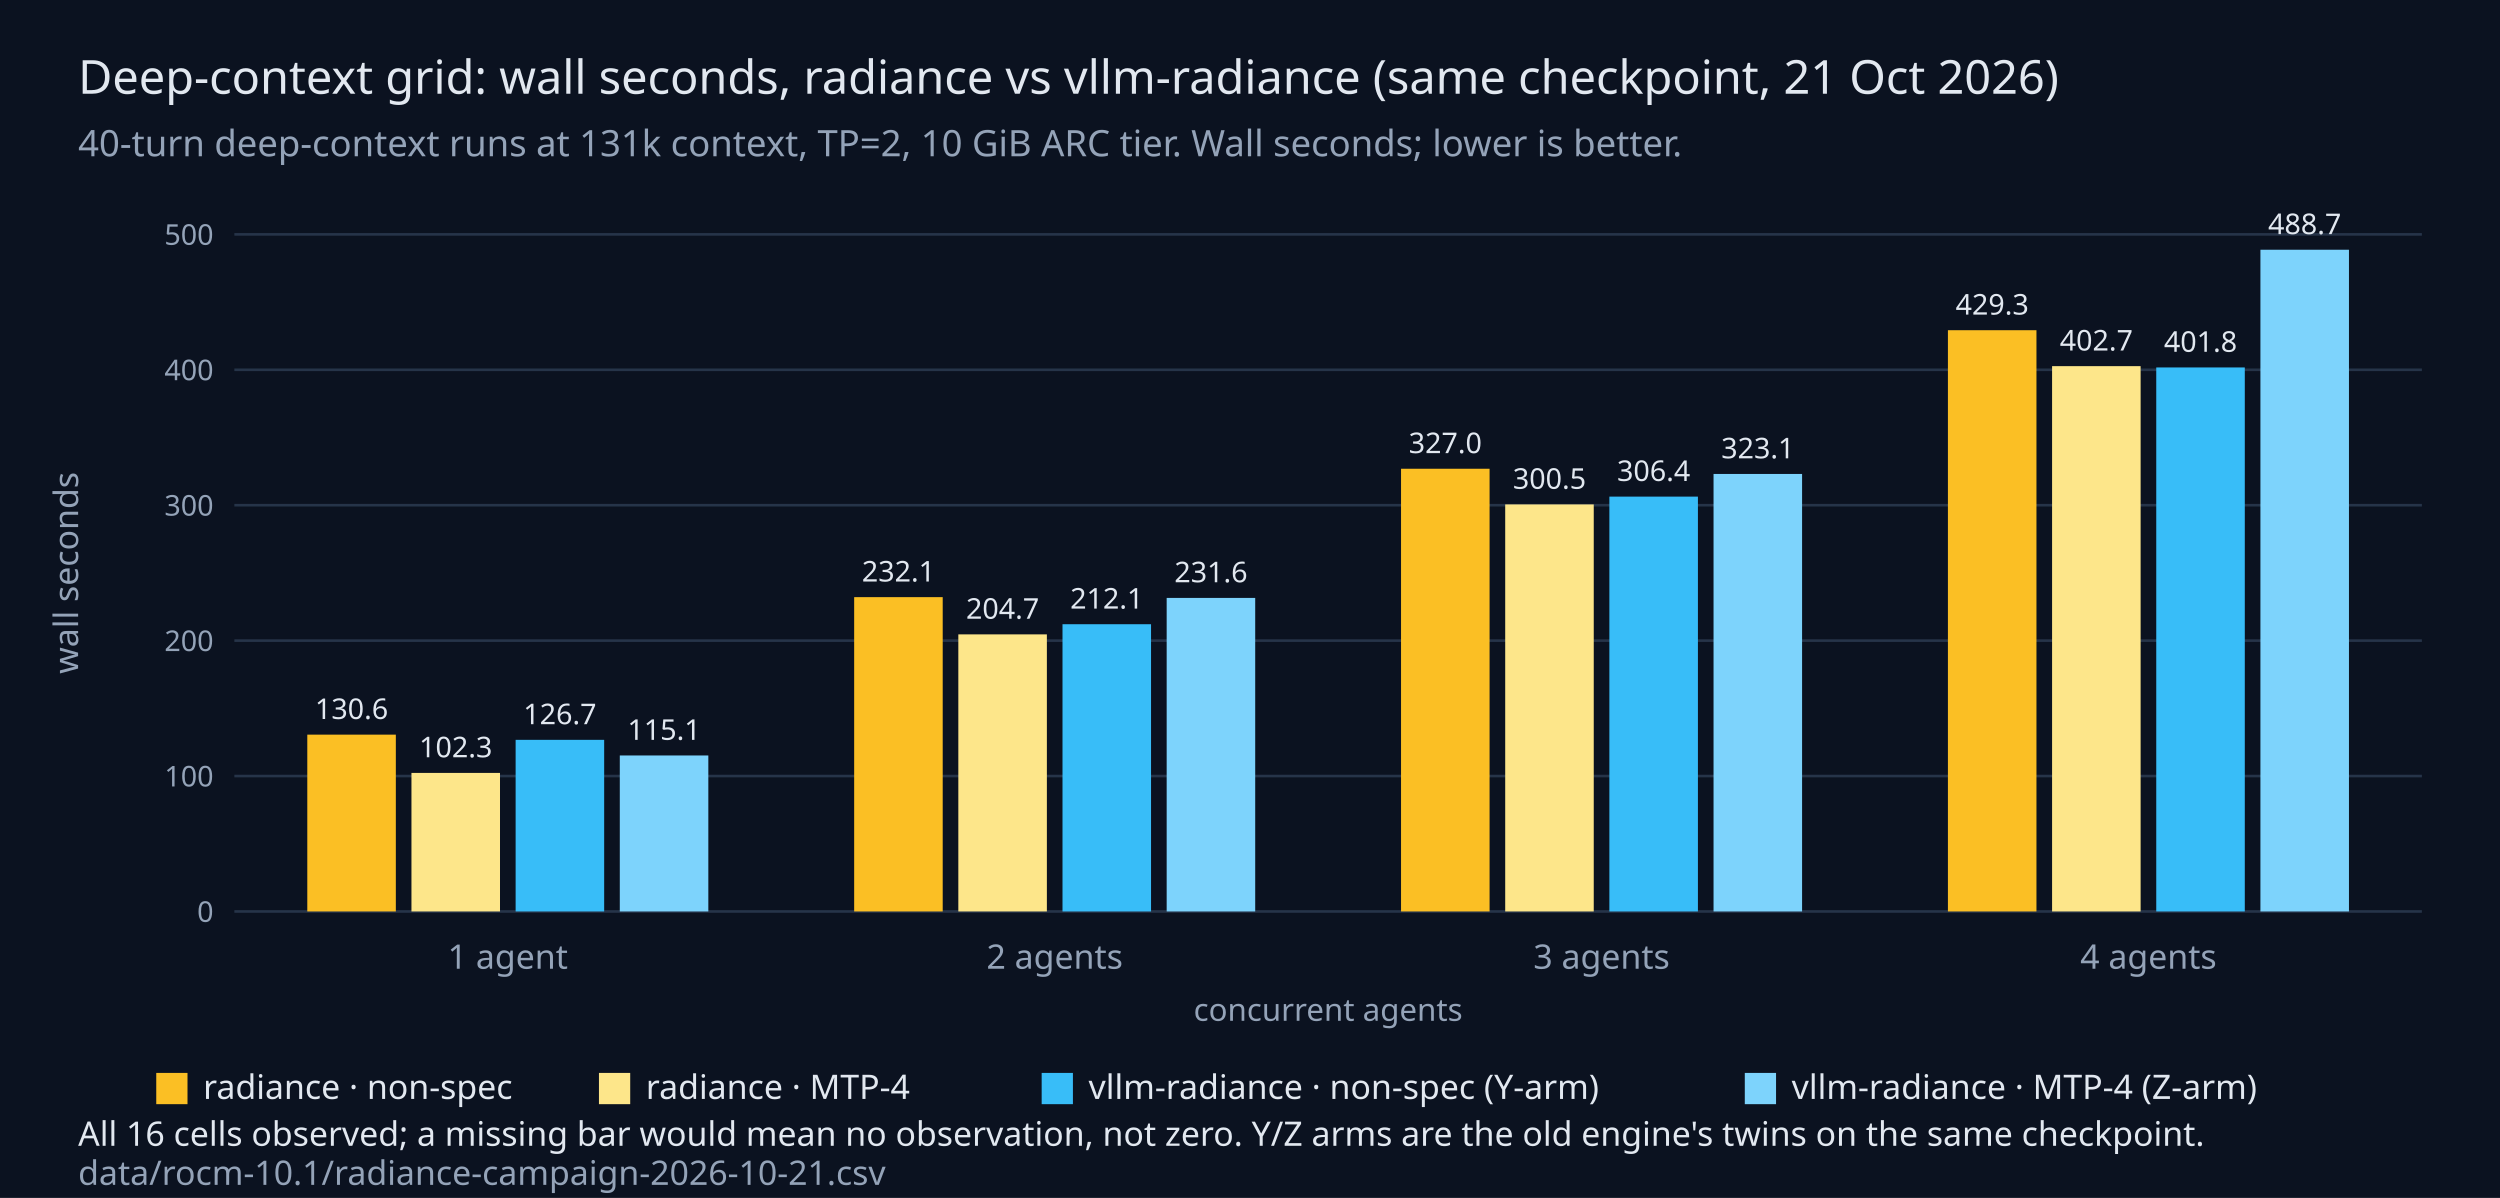
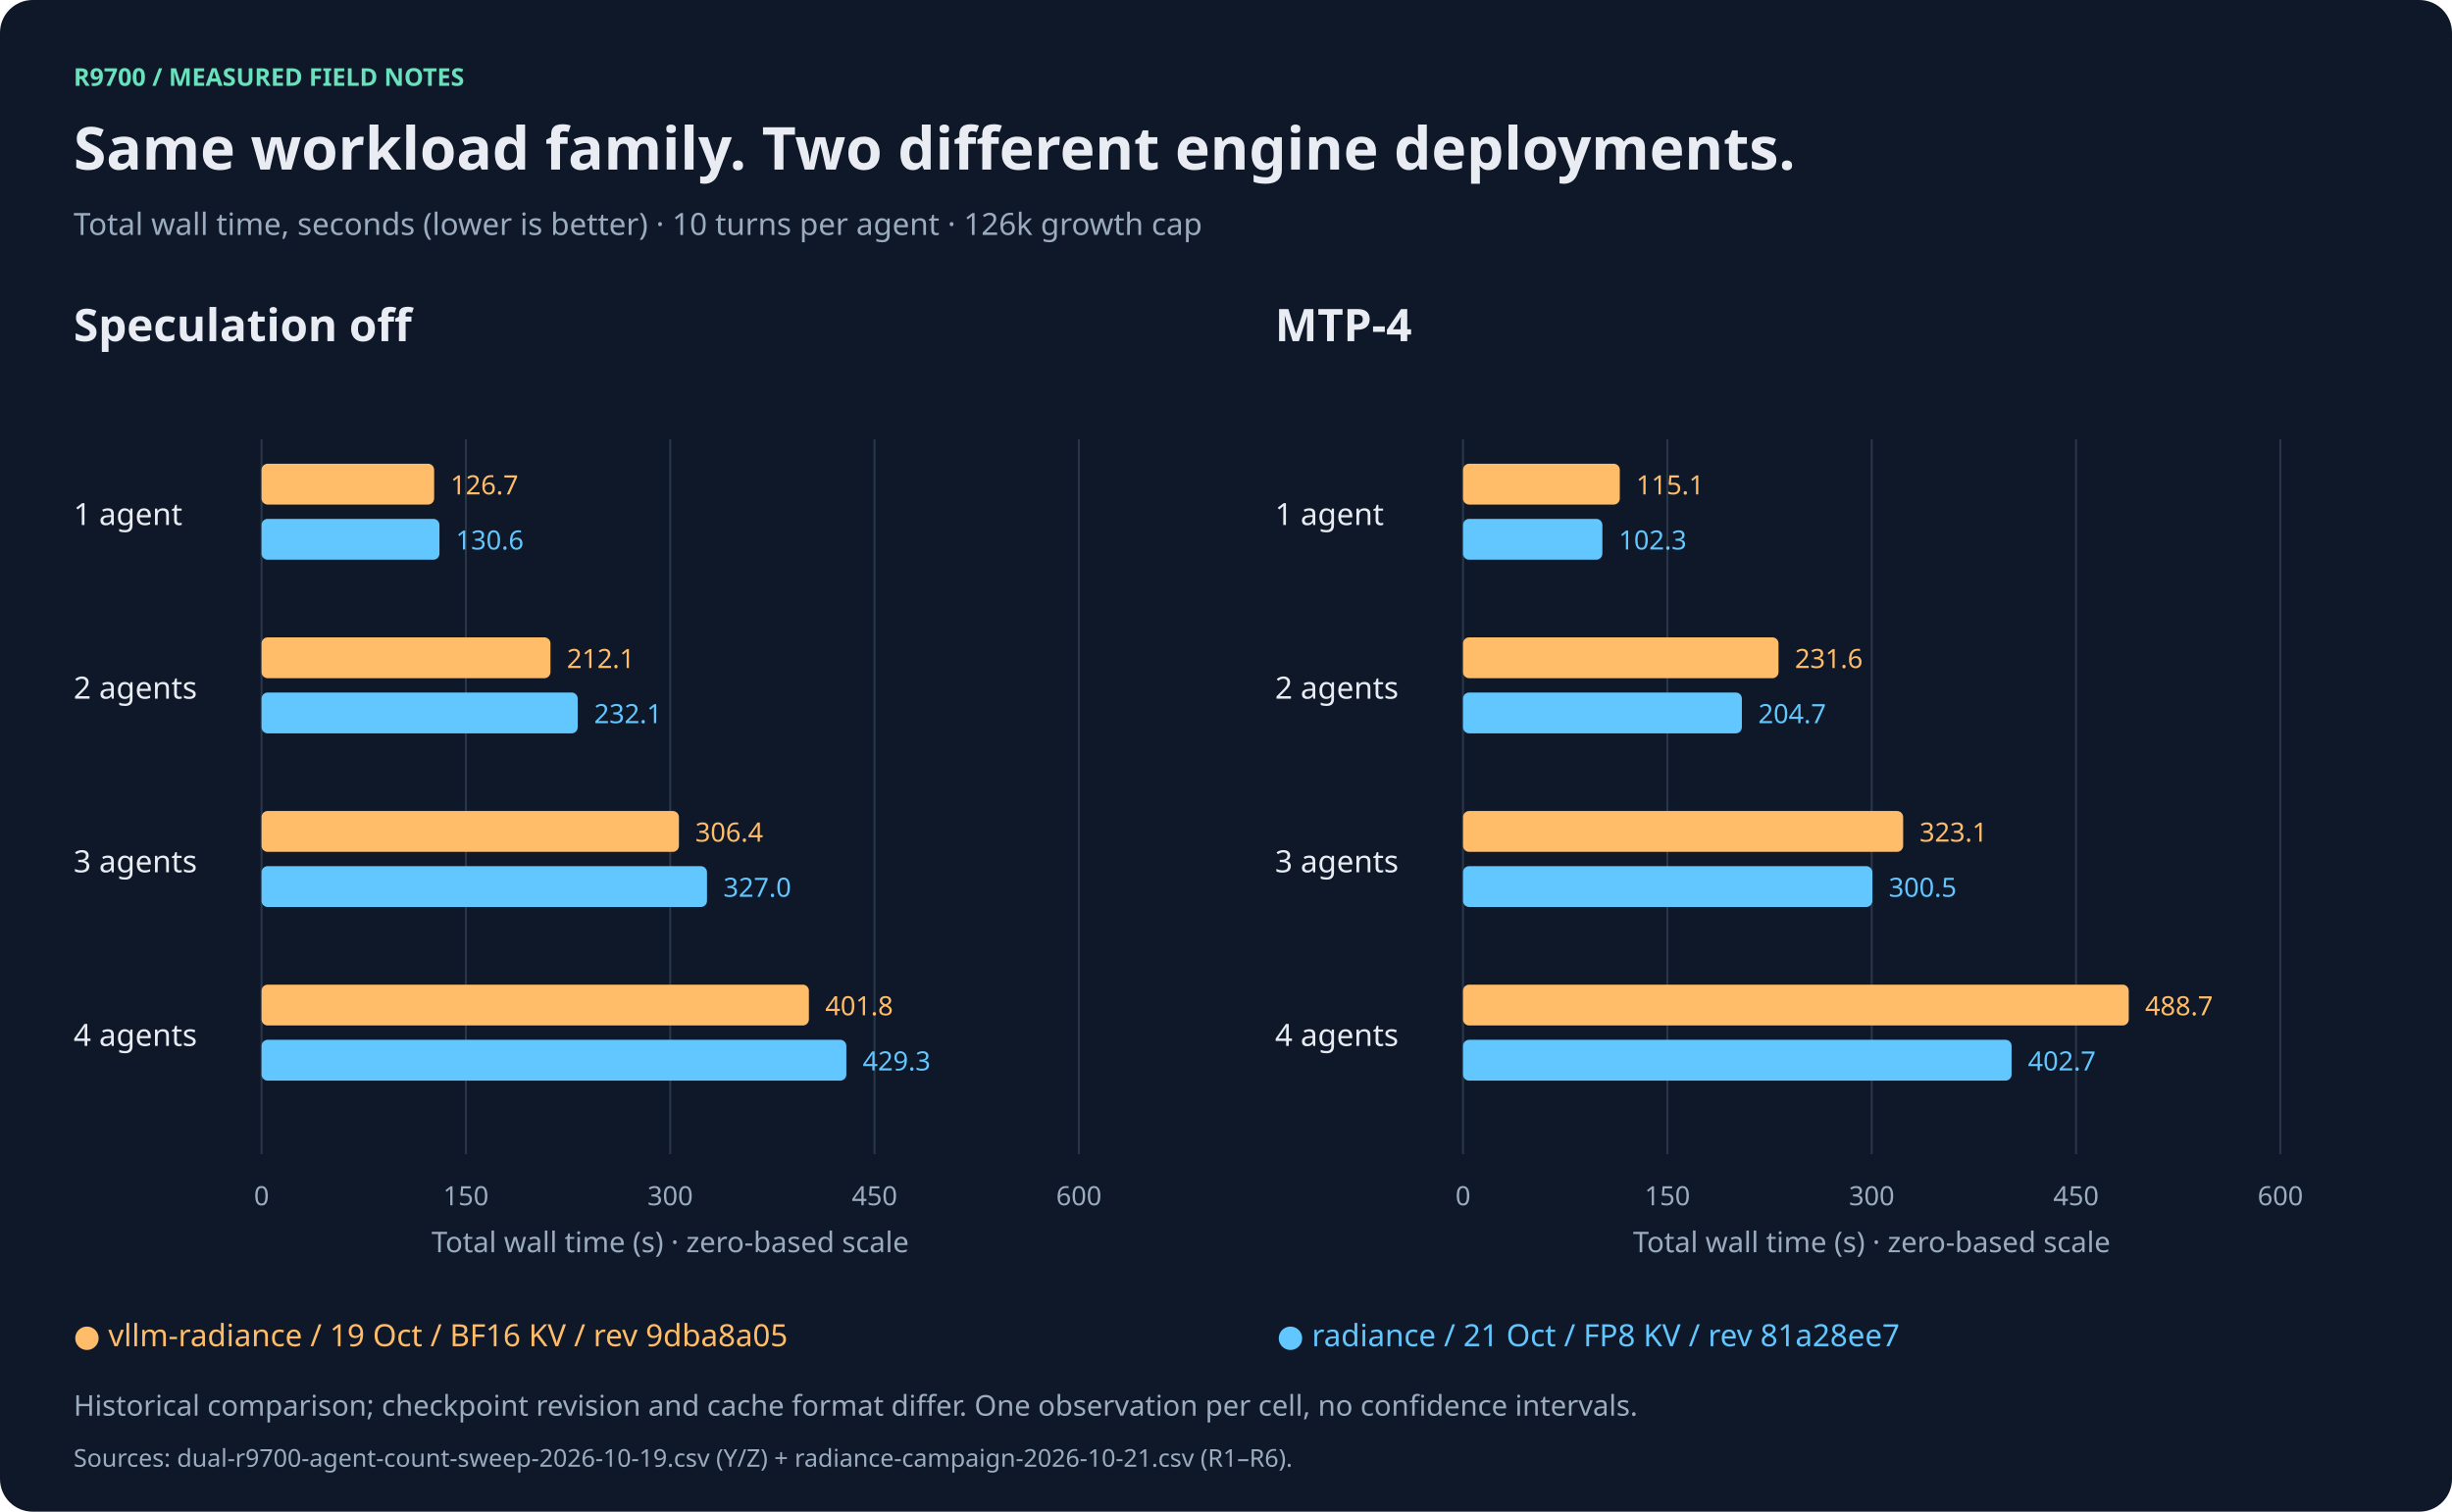
- <svg xmlns="http://www.w3.org/2000/svg" width="960" height="460" viewBox="0 0 960 460" role="img" font-family="system-ui, sans-serif" fill="#e2e8f0">
-   <rect width="960" height="460" fill="#0b1220" />
-   <text x="30.0" y="36.0" font-size="18" fill="#e2e8f0" text-anchor="start">Deep-context grid: wall seconds, radiance vs vllm-radiance (same checkpoint, 21 Oct 2026)</text>
-   <text x="30.0" y="60.0" font-size="14" fill="#94a3b8" text-anchor="start">40-turn deep-context runs at 131k context, TP=2, 10 GiB ARC tier. Wall seconds; lower is better.</text>
-   <text transform="translate(30 220) rotate(-90)" font-size="13" fill="#94a3b8" text-anchor="middle">wall seconds</text>
-   <path d="M90 90 H930" stroke="#263449" />
-   <path d="M90 142 H930" stroke="#263449" />
-   <path d="M90 194 H930" stroke="#263449" />
-   <path d="M90 246 H930" stroke="#263449" />
-   <path d="M90 298 H930" stroke="#263449" />
-   <path d="M90 350 H930" stroke="#263449" />
-   <text x="82.0" y="94.0" font-size="11" fill="#94a3b8" text-anchor="end">500</text>
-   <text x="82.0" y="146.0" font-size="11" fill="#94a3b8" text-anchor="end">400</text>
-   <text x="82.0" y="198.0" font-size="11" fill="#94a3b8" text-anchor="end">300</text>
-   <text x="82.0" y="250.0" font-size="11" fill="#94a3b8" text-anchor="end">200</text>
-   <text x="82.0" y="302.0" font-size="11" fill="#94a3b8" text-anchor="end">100</text>
-   <text x="82.0" y="354.0" font-size="11" fill="#94a3b8" text-anchor="end">0</text>
-   <rect x="118" y="282.1" width="34" height="67.9" fill="#fbbf24" />
-   <rect x="158" y="296.8" width="34" height="53.2" fill="#fde68a" />
-   <rect x="198" y="284.1" width="34" height="65.9" fill="#38bdf8" />
-   <rect x="238" y="290.1" width="34" height="59.9" fill="#7dd3fc" />
-   <text x="135.0" y="276.1" font-size="11" fill="#e2e8f0" text-anchor="middle">130.6</text>
-   <text x="175.0" y="290.8" font-size="11" fill="#e2e8f0" text-anchor="middle">102.3</text>
-   <text x="215.0" y="278.1" font-size="11" fill="#e2e8f0" text-anchor="middle">126.7</text>
-   <text x="255.0" y="284.1" font-size="11" fill="#e2e8f0" text-anchor="middle">115.1</text>
-   <rect x="328" y="229.3" width="34" height="120.7" fill="#fbbf24" />
-   <rect x="368" y="243.6" width="34" height="106.4" fill="#fde68a" />
-   <rect x="408" y="239.7" width="34" height="110.3" fill="#38bdf8" />
-   <rect x="448" y="229.6" width="34" height="120.4" fill="#7dd3fc" />
-   <text x="345.0" y="223.3" font-size="11" fill="#e2e8f0" text-anchor="middle">232.1</text>
-   <text x="385.0" y="237.6" font-size="11" fill="#e2e8f0" text-anchor="middle">204.7</text>
-   <text x="425.0" y="233.7" font-size="11" fill="#e2e8f0" text-anchor="middle">212.1</text>
-   <text x="465.0" y="223.6" font-size="11" fill="#e2e8f0" text-anchor="middle">231.6</text>
-   <rect x="538" y="180.0" width="34" height="170.0" fill="#fbbf24" />
-   <rect x="578" y="193.7" width="34" height="156.3" fill="#fde68a" />
-   <rect x="618" y="190.7" width="34" height="159.3" fill="#38bdf8" />
-   <rect x="658" y="182.0" width="34" height="168.0" fill="#7dd3fc" />
-   <text x="555.0" y="174.0" font-size="11" fill="#e2e8f0" text-anchor="middle">327.0</text>
-   <text x="595.0" y="187.7" font-size="11" fill="#e2e8f0" text-anchor="middle">300.5</text>
-   <text x="635.0" y="184.7" font-size="11" fill="#e2e8f0" text-anchor="middle">306.4</text>
-   <text x="675.0" y="176.0" font-size="11" fill="#e2e8f0" text-anchor="middle">323.1</text>
-   <rect x="748" y="126.8" width="34" height="223.2" fill="#fbbf24" />
-   <rect x="788" y="140.6" width="34" height="209.4" fill="#fde68a" />
-   <rect x="828" y="141.1" width="34" height="208.9" fill="#38bdf8" />
-   <rect x="868" y="95.9" width="34" height="254.1" fill="#7dd3fc" />
-   <text x="765.0" y="120.8" font-size="11" fill="#e2e8f0" text-anchor="middle">429.3</text>
-   <text x="805.0" y="134.6" font-size="11" fill="#e2e8f0" text-anchor="middle">402.7</text>
-   <text x="845.0" y="135.1" font-size="11" fill="#e2e8f0" text-anchor="middle">401.8</text>
-   <text x="885.0" y="89.9" font-size="11" fill="#e2e8f0" text-anchor="middle">488.7</text>
-   <text x="195.0" y="372.0" font-size="13" fill="#94a3b8" text-anchor="middle">1 agent</text>
-   <text x="405.0" y="372.0" font-size="13" fill="#94a3b8" text-anchor="middle">2 agents</text>
-   <text x="615.0" y="372.0" font-size="13" fill="#94a3b8" text-anchor="middle">3 agents</text>
-   <text x="825.0" y="372.0" font-size="13" fill="#94a3b8" text-anchor="middle">4 agents</text>
-   <text x="510.0" y="392.0" font-size="12" fill="#94a3b8" text-anchor="middle">concurrent agents</text>
-   <rect x="60" y="412" width="12" height="12" fill="#fbbf24" />
-   <text x="78.0" y="422.0" font-size="13" fill="#e2e8f0" text-anchor="start">radiance · non-spec</text>
-   <rect x="230" y="412" width="12" height="12" fill="#fde68a" />
-   <text x="248.0" y="422.0" font-size="13" fill="#e2e8f0" text-anchor="start">radiance · MTP-4</text>
-   <rect x="400" y="412" width="12" height="12" fill="#38bdf8" />
-   <text x="418.0" y="422.0" font-size="13" fill="#e2e8f0" text-anchor="start">vllm-radiance · non-spec (Y-arm)</text>
-   <rect x="670" y="412" width="12" height="12" fill="#7dd3fc" />
-   <text x="688.0" y="422.0" font-size="13" fill="#e2e8f0" text-anchor="start">vllm-radiance · MTP-4 (Z-arm)</text>
-   <text x="30.0" y="440.0" font-size="13" fill="#e2e8f0" text-anchor="start">All 16 cells observed; a missing bar would mean no observation, not zero. Y/Z arms are the old engine's twins on the same checkpoint.</text>
-   <text x="30.0" y="455.0" font-size="13" fill="#94a3b8" text-anchor="start">data/rocm-10.1/radiance-campaign-2026-10-21.csv</text>
+ <svg xmlns="http://www.w3.org/2000/svg" width="1200" height="740" viewBox="0 0 1200 740" role="img" aria-labelledby="title desc">
+   <rect width="1200" height="100%" rx="16" fill="#0e1828" />
+   <g font-family="system-ui,sans-serif">
+     <text x="36" y="42" font-size="12" fill="#6ae1bc" text-anchor="start" font-weight="bold">R9700 / MEASURED FIELD NOTES</text>
+     <text x="36" y="83" font-size="29" fill="#e9edf3" text-anchor="start" font-weight="bold">Same workload family. Two different engine deployments.</text>
+     <text x="36" y="115" font-size="15" fill="#9cacc0" text-anchor="start" font-weight="normal">Total wall time, seconds (lower is better) · 10 turns per agent · 126k growth cap</text>
+     <text x="36" y="167" font-size="22" fill="#e9edf3" text-anchor="start" font-weight="bold">Speculation off</text>
+     <line x1="128.0" x2="128.0" y1="215" y2="565" stroke="#29364a" />
+     <text x="128.0" y="590" font-size="13" fill="#9cacc0" text-anchor="middle" font-weight="normal">0</text>
+     <line x1="228.0" x2="228.0" y1="215" y2="565" stroke="#29364a" />
+     <text x="228.0" y="590" font-size="13" fill="#9cacc0" text-anchor="middle" font-weight="normal">150</text>
+     <line x1="328.0" x2="328.0" y1="215" y2="565" stroke="#29364a" />
+     <text x="328.0" y="590" font-size="13" fill="#9cacc0" text-anchor="middle" font-weight="normal">300</text>
+     <line x1="428.0" x2="428.0" y1="215" y2="565" stroke="#29364a" />
+     <text x="428.0" y="590" font-size="13" fill="#9cacc0" text-anchor="middle" font-weight="normal">450</text>
+     <line x1="528.0" x2="528.0" y1="215" y2="565" stroke="#29364a" />
+     <text x="528.0" y="590" font-size="13" fill="#9cacc0" text-anchor="middle" font-weight="normal">600</text>
+     <text x="36" y="257" font-size="15" fill="#e9edf3" text-anchor="start" font-weight="normal">1 agent</text>
+     <rect x="128" y="227" width="84.47" height="20" rx="3" fill="#ffbd69" />
+     <text x="220.467" y="242" font-size="13" fill="#ffbd69" text-anchor="start" font-weight="normal">126.7</text>
+     <rect x="128" y="254" width="87.07" height="20" rx="3" fill="#62c6ff" />
+     <text x="223.067" y="269" font-size="13" fill="#62c6ff" text-anchor="start" font-weight="normal">130.6</text>
+     <text x="36" y="342" font-size="15" fill="#e9edf3" text-anchor="start" font-weight="normal">2 agents</text>
+     <rect x="128" y="312" width="141.40" height="20" rx="3" fill="#ffbd69" />
+     <text x="277.4" y="327" font-size="13" fill="#ffbd69" text-anchor="start" font-weight="normal">212.1</text>
+     <rect x="128" y="339" width="154.73" height="20" rx="3" fill="#62c6ff" />
+     <text x="290.733" y="354" font-size="13" fill="#62c6ff" text-anchor="start" font-weight="normal">232.1</text>
+     <text x="36" y="427" font-size="15" fill="#e9edf3" text-anchor="start" font-weight="normal">3 agents</text>
+     <rect x="128" y="397" width="204.27" height="20" rx="3" fill="#ffbd69" />
+     <text x="340.267" y="412" font-size="13" fill="#ffbd69" text-anchor="start" font-weight="normal">306.4</text>
+     <rect x="128" y="424" width="218.00" height="20" rx="3" fill="#62c6ff" />
+     <text x="354.0" y="439" font-size="13" fill="#62c6ff" text-anchor="start" font-weight="normal">327.0</text>
+     <text x="36" y="512" font-size="15" fill="#e9edf3" text-anchor="start" font-weight="normal">4 agents</text>
+     <rect x="128" y="482" width="267.87" height="20" rx="3" fill="#ffbd69" />
+     <text x="403.867" y="497" font-size="13" fill="#ffbd69" text-anchor="start" font-weight="normal">401.8</text>
+     <rect x="128" y="509" width="286.20" height="20" rx="3" fill="#62c6ff" />
+     <text x="422.2" y="524" font-size="13" fill="#62c6ff" text-anchor="start" font-weight="normal">429.3</text>
+     <text x="328.0" y="613" font-size="14" fill="#9cacc0" text-anchor="middle" font-weight="normal">Total wall time (s) · zero-based scale</text>
+     <text x="624" y="167" font-size="22" fill="#e9edf3" text-anchor="start" font-weight="bold">MTP-4</text>
+     <line x1="716.0" x2="716.0" y1="215" y2="565" stroke="#29364a" />
+     <text x="716.0" y="590" font-size="13" fill="#9cacc0" text-anchor="middle" font-weight="normal">0</text>
+     <line x1="816.0" x2="816.0" y1="215" y2="565" stroke="#29364a" />
+     <text x="816.0" y="590" font-size="13" fill="#9cacc0" text-anchor="middle" font-weight="normal">150</text>
+     <line x1="916.0" x2="916.0" y1="215" y2="565" stroke="#29364a" />
+     <text x="916.0" y="590" font-size="13" fill="#9cacc0" text-anchor="middle" font-weight="normal">300</text>
+     <line x1="1016.0" x2="1016.0" y1="215" y2="565" stroke="#29364a" />
+     <text x="1016.0" y="590" font-size="13" fill="#9cacc0" text-anchor="middle" font-weight="normal">450</text>
+     <line x1="1116.0" x2="1116.0" y1="215" y2="565" stroke="#29364a" />
+     <text x="1116.0" y="590" font-size="13" fill="#9cacc0" text-anchor="middle" font-weight="normal">600</text>
+     <text x="624" y="257" font-size="15" fill="#e9edf3" text-anchor="start" font-weight="normal">1 agent</text>
+     <rect x="716" y="227" width="76.73" height="20" rx="3" fill="#ffbd69" />
+     <text x="800.733" y="242" font-size="13" fill="#ffbd69" text-anchor="start" font-weight="normal">115.1</text>
+     <rect x="716" y="254" width="68.20" height="20" rx="3" fill="#62c6ff" />
+     <text x="792.2" y="269" font-size="13" fill="#62c6ff" text-anchor="start" font-weight="normal">102.3</text>
+     <text x="624" y="342" font-size="15" fill="#e9edf3" text-anchor="start" font-weight="normal">2 agents</text>
+     <rect x="716" y="312" width="154.40" height="20" rx="3" fill="#ffbd69" />
+     <text x="878.4" y="327" font-size="13" fill="#ffbd69" text-anchor="start" font-weight="normal">231.6</text>
+     <rect x="716" y="339" width="136.47" height="20" rx="3" fill="#62c6ff" />
+     <text x="860.467" y="354" font-size="13" fill="#62c6ff" text-anchor="start" font-weight="normal">204.7</text>
+     <text x="624" y="427" font-size="15" fill="#e9edf3" text-anchor="start" font-weight="normal">3 agents</text>
+     <rect x="716" y="397" width="215.40" height="20" rx="3" fill="#ffbd69" />
+     <text x="939.4" y="412" font-size="13" fill="#ffbd69" text-anchor="start" font-weight="normal">323.1</text>
+     <rect x="716" y="424" width="200.33" height="20" rx="3" fill="#62c6ff" />
+     <text x="924.333" y="439" font-size="13" fill="#62c6ff" text-anchor="start" font-weight="normal">300.5</text>
+     <text x="624" y="512" font-size="15" fill="#e9edf3" text-anchor="start" font-weight="normal">4 agents</text>
+     <rect x="716" y="482" width="325.80" height="20" rx="3" fill="#ffbd69" />
+     <text x="1049.8" y="497" font-size="13" fill="#ffbd69" text-anchor="start" font-weight="normal">488.7</text>
+     <rect x="716" y="509" width="268.47" height="20" rx="3" fill="#62c6ff" />
+     <text x="992.467" y="524" font-size="13" fill="#62c6ff" text-anchor="start" font-weight="normal">402.7</text>
+     <text x="916.0" y="613" font-size="14" fill="#9cacc0" text-anchor="middle" font-weight="normal">Total wall time (s) · zero-based scale</text>
+     <text x="36" y="659" font-size="15" fill="#ffbd69" text-anchor="start" font-weight="normal">● vllm-radiance / 19 Oct / BF16 KV / rev 9dba8a05</text>
+     <text x="625" y="659" font-size="15" fill="#62c6ff" text-anchor="start" font-weight="normal">● radiance / 21 Oct / FP8 KV / rev 81a28ee7</text>
+     <text x="36" y="693" font-size="14" fill="#9cacc0" text-anchor="start" font-weight="normal">Historical comparison; checkpoint revision and cache format differ. One observation per cell, no confidence intervals.</text>
+     <text x="36" y="718" font-size="12" fill="#9cacc0" text-anchor="start" font-weight="normal">Sources: dual-r9700-agent-count-sweep-2026-10-19.csv (Y/Z) + radiance-campaign-2026-10-21.csv (R1–R6).</text>
+   </g>
</svg>
